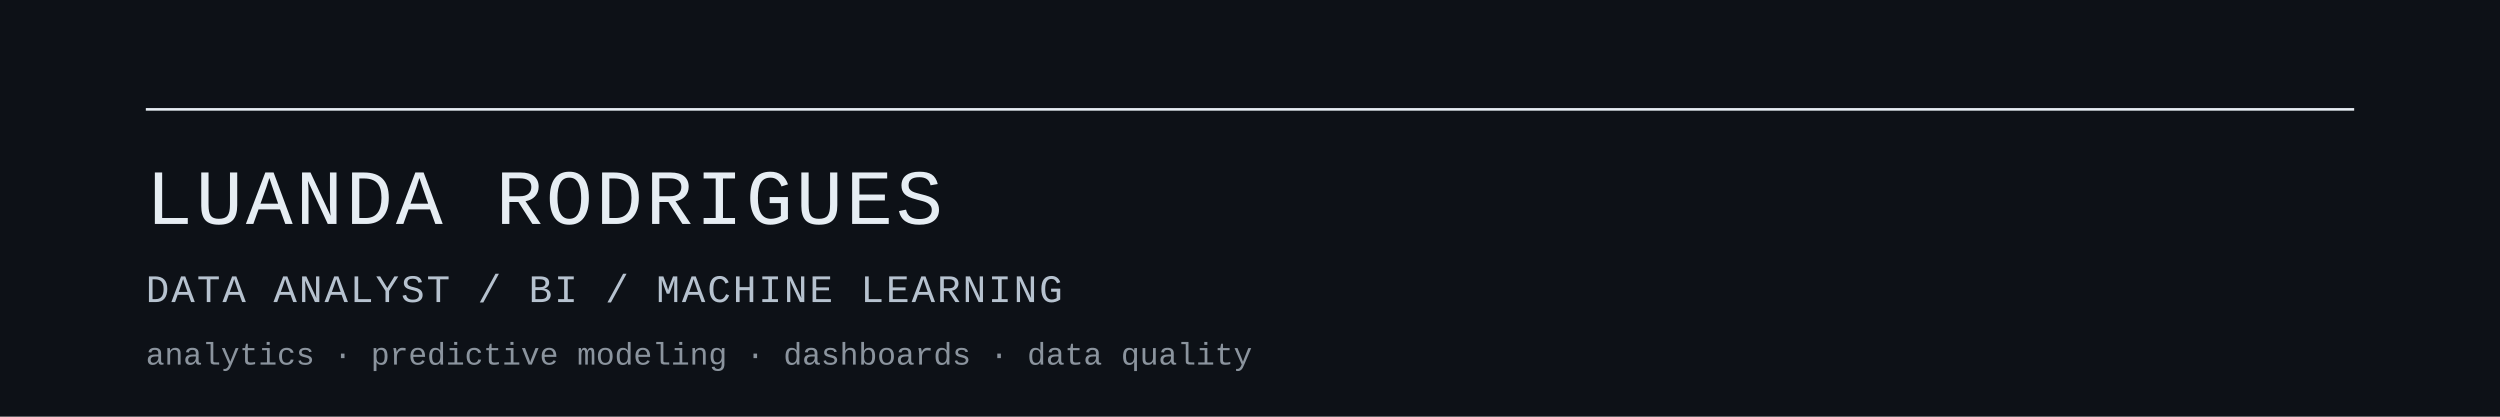
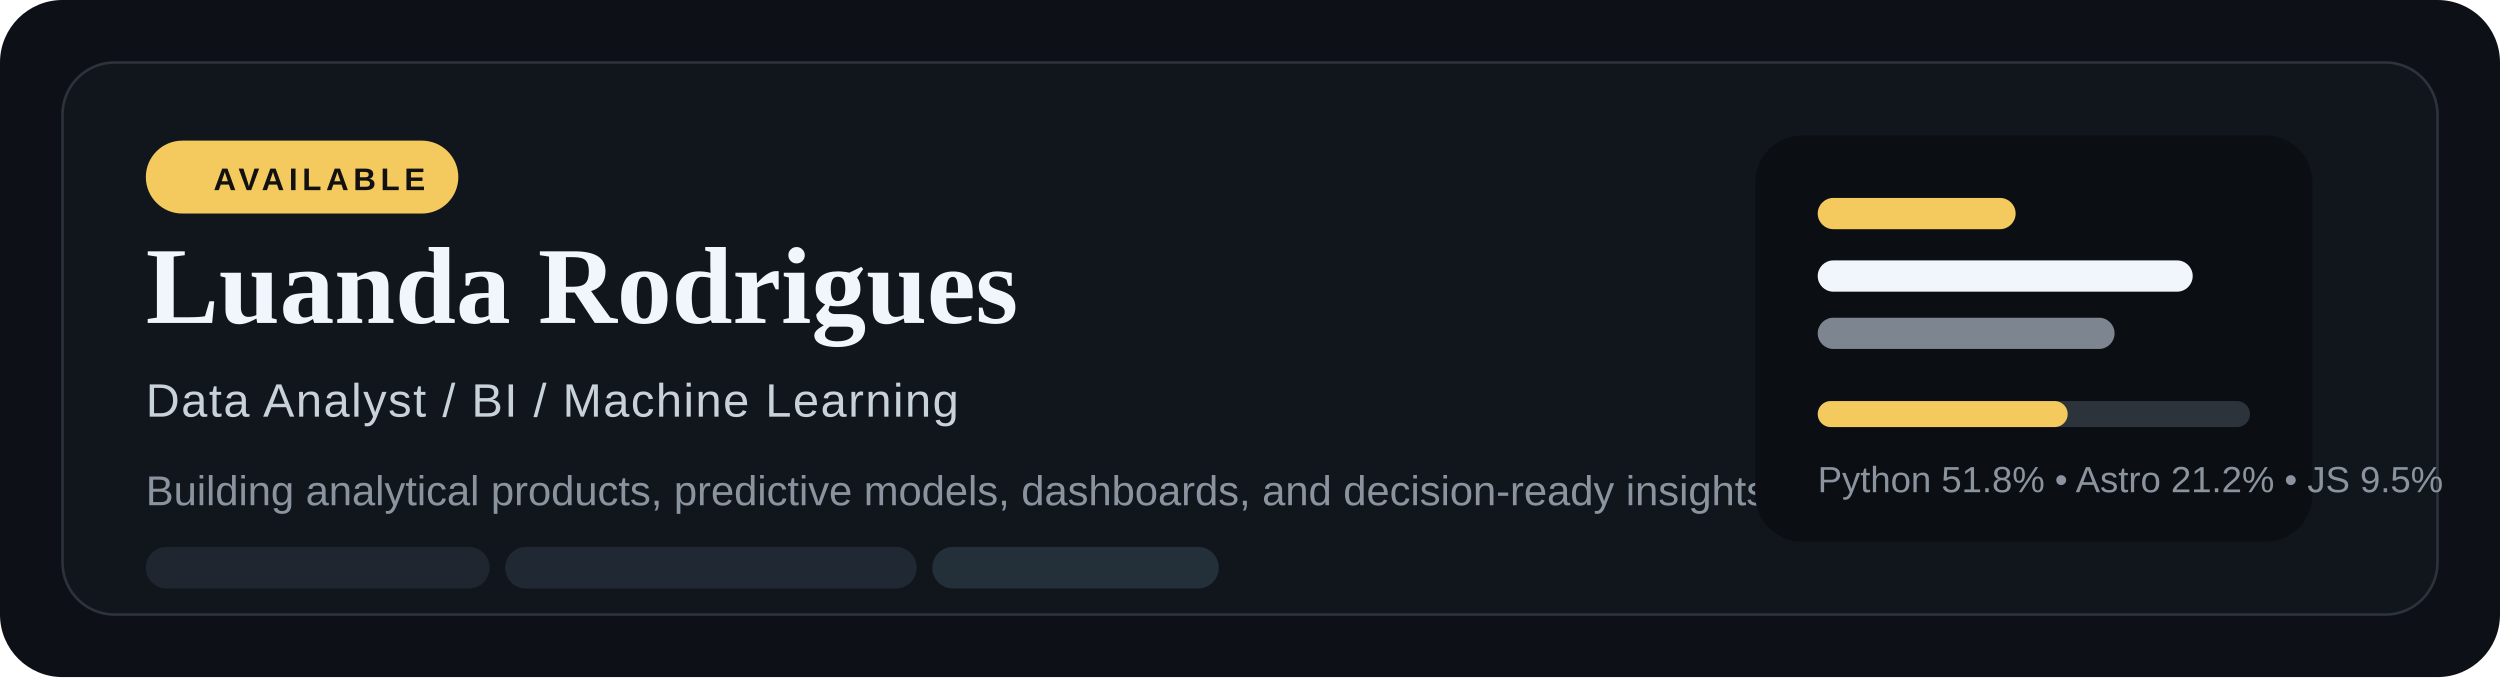
- <svg xmlns="http://www.w3.org/2000/svg" width="960" height="160" viewBox="0 0 960 160" fill="none" role="img" aria-labelledby="title desc">
-   <rect width="960" height="160" fill="#0D1117" />
-   <line x1="56" y1="42" x2="904" y2="42" stroke="#E6EDF3" stroke-width="1" />
-   <text x="56" y="86" fill="#E6EDF3" font-family="ui-monospace, SFMono-Regular, Menlo, Monaco, Consolas, Liberation Mono, monospace" font-size="30" letter-spacing="1.2">LUANDA RODRIGUES</text>
-   <text x="56" y="116" fill="#B6C2CF" font-family="ui-monospace, SFMono-Regular, Menlo, Monaco, Consolas, Liberation Mono, monospace" font-size="15" letter-spacing="0.8">DATA ANALYST / BI / MACHINE LEARNING</text>
-   <text x="56" y="140" fill="#8B949E" font-family="ui-monospace, SFMono-Regular, Menlo, Monaco, Consolas, Liberation Mono, monospace" font-size="12">analytics · predictive modeling · dashboards · data quality</text>
+ <svg xmlns="http://www.w3.org/2000/svg" width="960" height="260" viewBox="0 0 960 260" fill="none" role="img" aria-labelledby="title desc">
+   <rect width="960" height="260" rx="24" fill="#0D1117" />
+   <rect x="24" y="24" width="912" height="212" rx="20" fill="#11161D" stroke="#2D333B" />
+   <rect x="56" y="54" width="120" height="28" rx="14" fill="#F4C95D" />
+   <text x="82" y="73" fill="#111111" font-family="Arial, Helvetica, sans-serif" font-size="12" font-weight="700" letter-spacing="1.8">AVAILABLE</text>
+   <text x="56" y="124" fill="#F0F6FC" font-family="Georgia, Times New Roman, serif" font-size="42" font-weight="700">Luanda Rodrigues</text>
+   <text x="56" y="160" fill="#C9D1D9" font-family="Arial, Helvetica, sans-serif" font-size="18" letter-spacing="0.6">Data Analyst / BI / Machine Learning</text>
+   <text x="56" y="194" fill="#8B949E" font-family="Arial, Helvetica, sans-serif" font-size="16">Building analytical products, predictive models, dashboards, and decision-ready insights.</text>
+   <rect x="56" y="210" width="132" height="16" rx="8" fill="#1F2630" />
+   <rect x="194" y="210" width="158" height="16" rx="8" fill="#202933" />
+   <rect x="358" y="210" width="110" height="16" rx="8" fill="#23303A" />
+   <rect x="674" y="52" width="214" height="156" rx="18" fill="#0B0F14" />
+   <rect x="698" y="76" width="76" height="12" rx="6" fill="#F4C95D" />
+   <rect x="698" y="100" width="144" height="12" rx="6" fill="#F0F6FC" />
+   <rect x="698" y="122" width="114" height="12" rx="6" fill="#7D8590" />
+   <rect x="698" y="154" width="166" height="10" rx="5" fill="#2D333B" />
+   <rect x="698" y="154" width="96" height="10" rx="5" fill="#F4C95D" />
+   <text x="698" y="189" fill="#8B949E" font-family="Arial, Helvetica, sans-serif" font-size="14">Python 51.8%  •  Astro 21.2%  •  JS 9.5%</text>
</svg>
